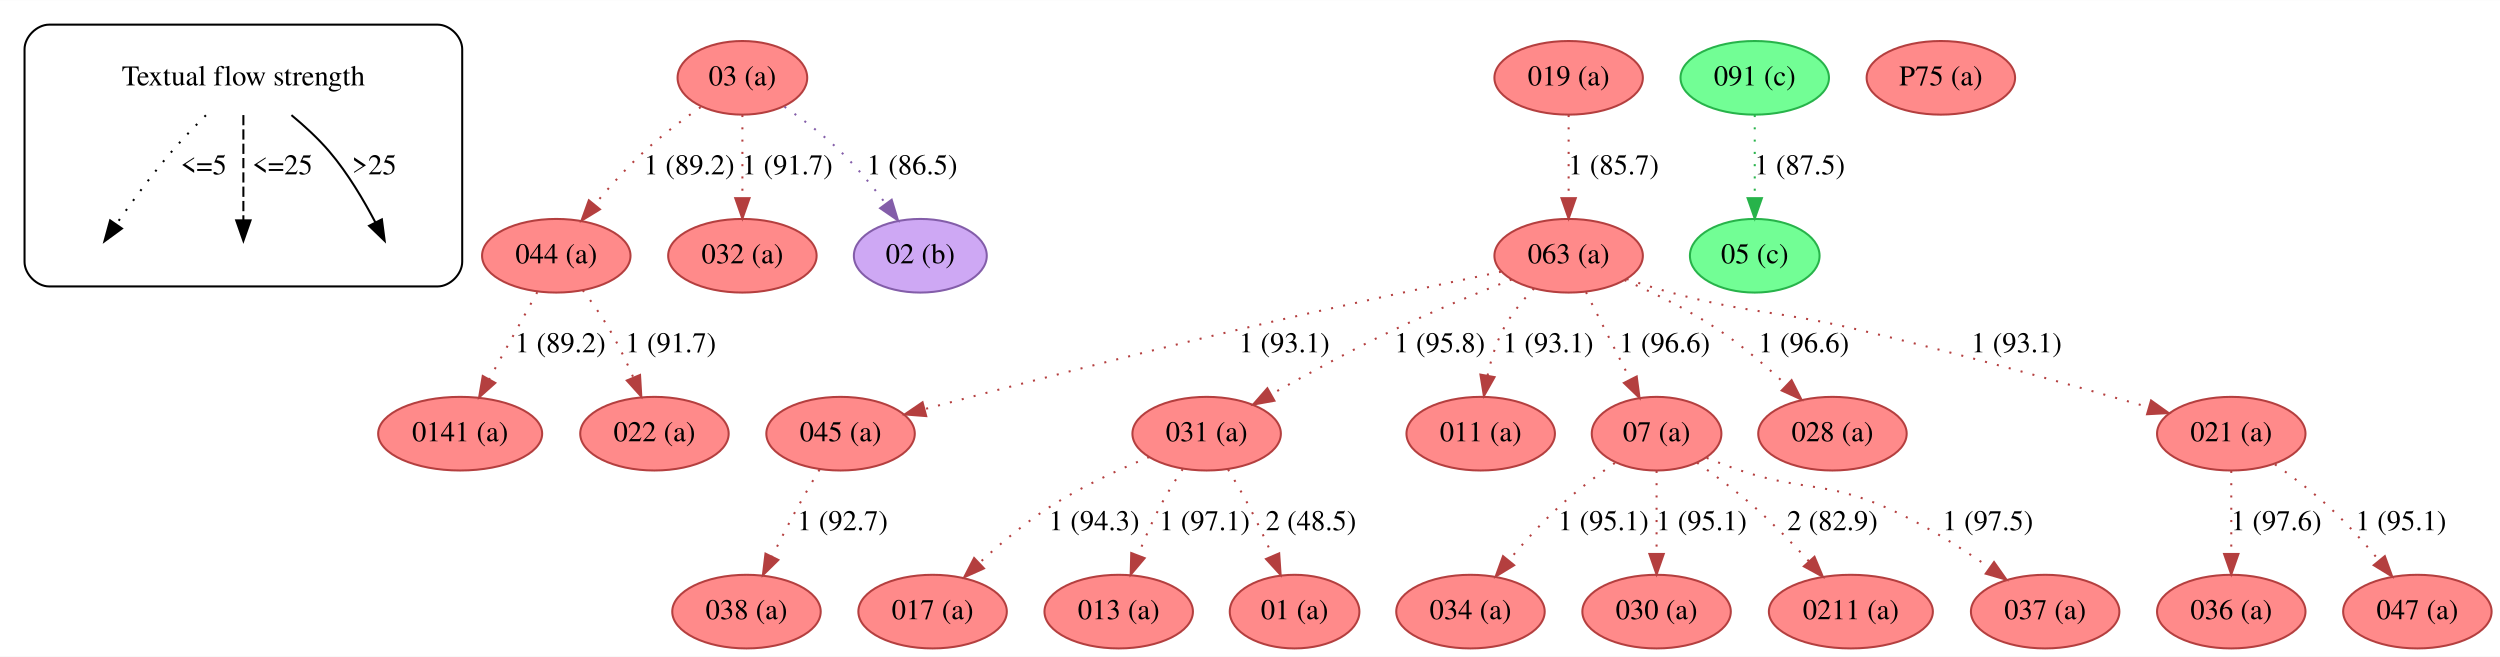
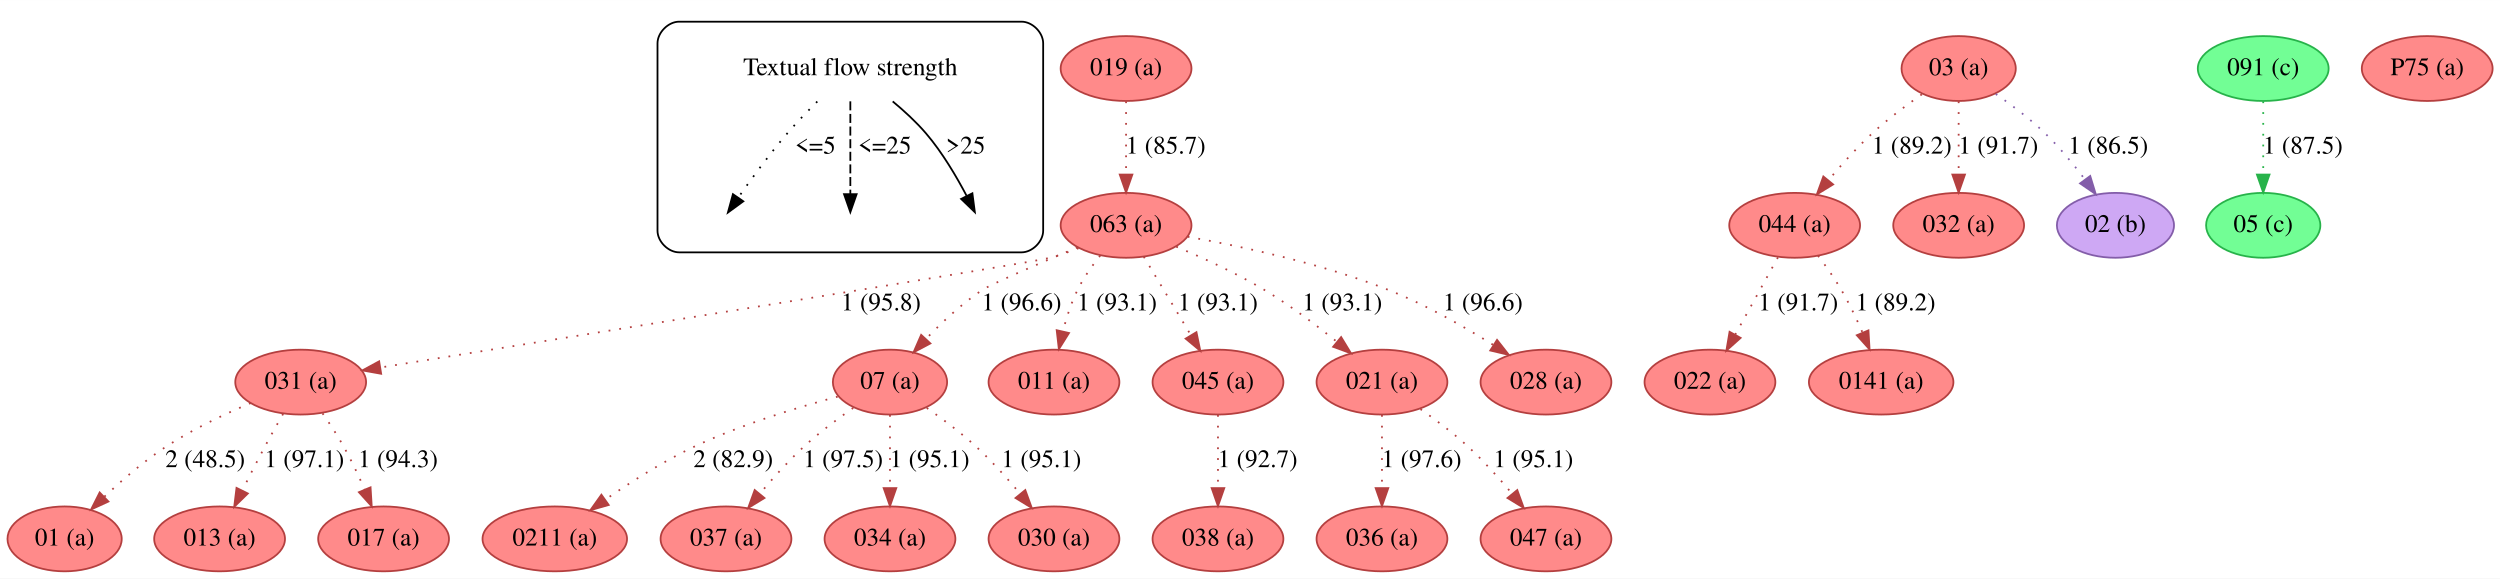
- <svg xmlns="http://www.w3.org/2000/svg" width="1222pt" height="321pt" viewBox="0.00 0.00 1222.40 321.00">
+ <svg xmlns="http://www.w3.org/2000/svg" width="1387pt" height="321pt" viewBox="0.00 0.00 1387.24 321.00">
  <g id="graph0" class="graph" transform="scale(1 1) rotate(0) translate(4 317)">
-     <polygon fill="white" stroke="none" points="-4,4 -4,-317 1218.4,-317 1218.4,4 -4,4" />
+     <polygon fill="white" stroke="none" points="-4,4 -4,-317 1383.24,-317 1383.24,4 -4,4" />
    <g id="clust1" class="cluster">
-       <path fill="none" stroke="black" d="M20,-177C20,-177 210,-177 210,-177 216,-177 222,-183 222,-189 222,-189 222,-293 222,-293 222,-299 216,-305 210,-305 210,-305 20,-305 20,-305 14,-305 8,-299 8,-293 8,-293 8,-189 8,-189 8,-183 14,-177 20,-177" />
+       <path fill="none" stroke="black" d="M372.847,-177C372.847,-177 562.847,-177 562.847,-177 568.847,-177 574.847,-183 574.847,-189 574.847,-189 574.847,-293 574.847,-293 574.847,-299 568.847,-305 562.847,-305 562.847,-305 372.847,-305 372.847,-305 366.847,-305 360.847,-299 360.847,-293 360.847,-293 360.847,-189 360.847,-189 360.847,-183 366.847,-177 372.847,-177" />
    </g>
    <g id="node1" class="node">
-       <text text-anchor="middle" x="115" y="-275.3" font-family="Times,serif" font-size="14.00">Textual flow strength</text>
+       <text text-anchor="middle" x="467.847" y="-275.3" font-family="Times,serif" font-size="14.00">Textual flow strength</text>
    </g>
    <g id="edge1" class="edge">
-       <path fill="none" stroke="black" stroke-dasharray="1,5" d="M96.666,-260.686C91.132,-255.194 85.161,-248.989 80,-243 70.171,-231.593 60.072,-217.779 52.914,-207.563" />
-       <polygon fill="black" stroke="black" points="55.614,-205.314 47.056,-199.068 49.851,-209.288 55.614,-205.314" />
-       <text text-anchor="middle" x="95.5" y="-231.8" font-family="Times,serif" font-size="14.00">&lt;=5  </text>
+       <path fill="none" stroke="black" stroke-dasharray="1,5" d="M449.513,-260.686C443.98,-255.194 438.008,-248.989 432.847,-243 423.018,-231.593 412.919,-217.779 405.761,-207.563" />
+       <polygon fill="black" stroke="black" points="408.461,-205.314 399.903,-199.068 402.699,-209.288 408.461,-205.314" />
+       <text text-anchor="middle" x="448.347" y="-231.8" font-family="Times,serif" font-size="14.00">&lt;=5  </text>
    </g>
    <g id="edge2" class="edge">
-       <path fill="none" stroke="black" stroke-dasharray="5,2" d="M115,-260.799C115,-245.794 115,-224.174 115,-209.409" />
-       <polygon fill="black" stroke="black" points="118.5,-209.293 115,-199.293 111.5,-209.293 118.5,-209.293" />
-       <text text-anchor="middle" x="134" y="-231.8" font-family="Times,serif" font-size="14.00">  &lt;=25</text>
+       <path fill="none" stroke="black" stroke-dasharray="5,2" d="M467.847,-260.799C467.847,-245.794 467.847,-224.174 467.847,-209.409" />
+       <polygon fill="black" stroke="black" points="471.347,-209.293 467.847,-199.293 464.347,-209.293 471.347,-209.293" />
+       <text text-anchor="middle" x="486.847" y="-231.8" font-family="Times,serif" font-size="14.00">  &lt;=25</text>
    </g>
    <g id="edge3" class="edge">
-       <path fill="none" stroke="black" d="M138.503,-260.76C144.906,-255.462 151.567,-249.344 157,-243 166.087,-232.39 174.095,-218.689 179.546,-208.313" />
-       <polygon fill="black" stroke="black" points="182.722,-209.789 184.091,-199.283 176.469,-206.642 182.722,-209.789" />
-       <text text-anchor="middle" x="179" y="-231.8" font-family="Times,serif" font-size="14.00">&gt;25</text>
+       <path fill="none" stroke="black" d="M491.351,-260.76C497.753,-255.462 504.414,-249.344 509.847,-243 518.935,-232.39 526.942,-218.689 532.394,-208.313" />
+       <polygon fill="black" stroke="black" points="535.569,-209.789 536.938,-199.283 529.316,-206.642 535.569,-209.789" />
+       <text text-anchor="middle" x="531.847" y="-231.8" font-family="Times,serif" font-size="14.00">&gt;25</text>
    </g>
    <g id="node5" class="node">
-       <ellipse fill="#ff8a8a" stroke="#b43f3f" cx="359" cy="-279" rx="31.695" ry="18" />
-       <text text-anchor="middle" x="359" y="-275.3" font-family="Times,serif" font-size="14.00">03 (a)</text>
+       <ellipse fill="#ff8a8a" stroke="#b43f3f" cx="162.847" cy="-105" rx="36.294" ry="18" />
+       <text text-anchor="middle" x="162.847" y="-101.3" font-family="Times,serif" font-size="14.00">031 (a)</text>
    </g>
    <g id="node6" class="node">
-       <ellipse fill="#ff8a8a" stroke="#b43f3f" cx="268" cy="-192" rx="36.294" ry="18" />
-       <text text-anchor="middle" x="268" y="-188.3" font-family="Times,serif" font-size="14.00">044 (a)</text>
+       <ellipse fill="#ff8a8a" stroke="#b43f3f" cx="31.847" cy="-18" rx="31.695" ry="18" />
+       <text text-anchor="middle" x="31.847" y="-14.3" font-family="Times,serif" font-size="14.00">01 (a)</text>
    </g>
    <g id="edge4" class="edge">
-       <path fill="none" stroke="#b43f3f" stroke-dasharray="1,5" d="M338.581,-264.672C329.737,-258.512 319.489,-250.834 311,-243 302.456,-235.115 293.924,-225.619 286.74,-217.029" />
-       <polygon fill="#b43f3f" stroke="#b43f3f" points="289.344,-214.685 280.308,-209.155 283.923,-219.113 289.344,-214.685" />
-       <text text-anchor="middle" x="333" y="-231.8" font-family="Times,serif" font-size="14.00">1 (89.2)</text>
+       <path fill="none" stroke="#b43f3f" stroke-dasharray="1,5" d="M135.1,-93.351C120.494,-87.186 102.604,-78.726 87.847,-69 75.825,-61.077 63.751,-50.681 53.908,-41.422" />
+       <polygon fill="#b43f3f" stroke="#b43f3f" points="56.163,-38.734 46.537,-34.309 51.303,-43.772 56.163,-38.734" />
+       <text text-anchor="middle" x="109.847" y="-57.8" font-family="Times,serif" font-size="14.00">2 (48.5)</text>
    </g>
    <g id="node7" class="node">
-       <ellipse fill="#ff8a8a" stroke="#b43f3f" cx="359" cy="-192" rx="36.294" ry="18" />
-       <text text-anchor="middle" x="359" y="-188.3" font-family="Times,serif" font-size="14.00">032 (a)</text>
+       <ellipse fill="#ff8a8a" stroke="#b43f3f" cx="117.847" cy="-18" rx="36.294" ry="18" />
+       <text text-anchor="middle" x="117.847" y="-14.3" font-family="Times,serif" font-size="14.00">013 (a)</text>
    </g>
    <g id="edge5" class="edge">
-       <path fill="none" stroke="#b43f3f" stroke-dasharray="1,5" d="M359,-260.799C359,-249.163 359,-233.548 359,-220.237" />
-       <polygon fill="#b43f3f" stroke="#b43f3f" points="362.5,-220.175 359,-210.175 355.5,-220.175 362.5,-220.175" />
-       <text text-anchor="middle" x="381" y="-231.8" font-family="Times,serif" font-size="14.00">1 (91.7)</text>
+       <path fill="none" stroke="#b43f3f" stroke-dasharray="1,5" d="M153.094,-87.371C149.773,-81.593 146.083,-75.047 142.847,-69 138.68,-61.213 134.316,-52.645 130.423,-44.834" />
+       <polygon fill="#b43f3f" stroke="#b43f3f" points="133.519,-43.2 125.951,-35.785 127.244,-46.301 133.519,-43.2" />
+       <text text-anchor="middle" x="164.847" y="-57.8" font-family="Times,serif" font-size="14.00">1 (97.1)</text>
    </g>
    <g id="node8" class="node">
-       <ellipse fill="#cea8f4" stroke="#835da9" cx="446" cy="-192" rx="32.494" ry="18" />
-       <text text-anchor="middle" x="446" y="-188.3" font-family="Times,serif" font-size="14.00">02 (b)</text>
+       <ellipse fill="#ff8a8a" stroke="#b43f3f" cx="208.847" cy="-18" rx="36.294" ry="18" />
+       <text text-anchor="middle" x="208.847" y="-14.3" font-family="Times,serif" font-size="14.00">017 (a)</text>
    </g>
    <g id="edge6" class="edge">
-       <path fill="none" stroke="#835da9" stroke-dasharray="1,5" d="M379.599,-264.862C388.476,-258.738 398.701,-251.034 407,-243 414.949,-235.304 422.667,-225.945 429.111,-217.414" />
-       <polygon fill="#835da9" stroke="#835da9" points="432.004,-219.388 435.091,-209.252 426.358,-215.25 432.004,-219.388" />
-       <text text-anchor="middle" x="442" y="-231.8" font-family="Times,serif" font-size="14.00">1 (86.5)</text>
+       <path fill="none" stroke="#b43f3f" stroke-dasharray="1,5" d="M174.977,-87.67C178.996,-81.917 183.336,-75.309 186.847,-69 190.997,-61.542 194.949,-53.148 198.328,-45.398" />
+       <polygon fill="#b43f3f" stroke="#b43f3f" points="201.611,-46.618 202.274,-36.044 195.162,-43.897 201.611,-46.618" />
+       <text text-anchor="middle" x="216.847" y="-57.8" font-family="Times,serif" font-size="14.00">1 (94.3)</text>
    </g>
    <g id="node9" class="node">
-       <ellipse fill="#ff8a8a" stroke="#b43f3f" cx="221" cy="-105" rx="40.094" ry="18" />
-       <text text-anchor="middle" x="221" y="-101.3" font-family="Times,serif" font-size="14.00">0141 (a)</text>
+       <ellipse fill="#ff8a8a" stroke="#b43f3f" cx="991.847" cy="-192" rx="36.294" ry="18" />
+       <text text-anchor="middle" x="991.847" y="-188.3" font-family="Times,serif" font-size="14.00">044 (a)</text>
+     </g>
+     <g id="node10" class="node">
+       <ellipse fill="#ff8a8a" stroke="#b43f3f" cx="944.847" cy="-105" rx="36.294" ry="18" />
+       <text text-anchor="middle" x="944.847" y="-101.3" font-family="Times,serif" font-size="14.00">022 (a)</text>
    </g>
    <g id="edge7" class="edge">
-       <path fill="none" stroke="#b43f3f" stroke-dasharray="1,5" d="M258.714,-174.207C252.02,-162.099 242.859,-145.533 235.243,-131.759" />
-       <polygon fill="#b43f3f" stroke="#b43f3f" points="238.168,-129.816 230.266,-122.758 232.042,-133.203 238.168,-129.816" />
-       <text text-anchor="middle" x="270" y="-144.8" font-family="Times,serif" font-size="14.00">1 (89.2)</text>
-     </g>
-     <g id="node10" class="node">
-       <ellipse fill="#ff8a8a" stroke="#b43f3f" cx="316" cy="-105" rx="36.294" ry="18" />
-       <text text-anchor="middle" x="316" y="-101.3" font-family="Times,serif" font-size="14.00">022 (a)</text>
+       <path fill="none" stroke="#b43f3f" stroke-dasharray="1,5" d="M982.561,-174.207C975.823,-162.021 966.587,-145.318 958.942,-131.491" />
+       <polygon fill="#b43f3f" stroke="#b43f3f" points="961.856,-129.527 953.954,-122.469 955.73,-132.914 961.856,-129.527" />
+       <text text-anchor="middle" x="993.847" y="-144.8" font-family="Times,serif" font-size="14.00">1 (91.7)</text>
+     </g>
+     <g id="node11" class="node">
+       <ellipse fill="#ff8a8a" stroke="#b43f3f" cx="1039.85" cy="-105" rx="40.094" ry="18" />
+       <text text-anchor="middle" x="1039.85" y="-101.3" font-family="Times,serif" font-size="14.00">0141 (a)</text>
    </g>
    <g id="edge8" class="edge">
-       <path fill="none" stroke="#b43f3f" stroke-dasharray="1,5" d="M280.959,-175.139C285.395,-169.316 290.195,-162.544 294,-156 298.291,-148.622 302.284,-140.251 305.658,-132.498" />
-       <polygon fill="#b43f3f" stroke="#b43f3f" points="308.947,-133.706 309.577,-123.13 302.489,-131.004 308.947,-133.706" />
-       <text text-anchor="middle" x="324" y="-144.8" font-family="Times,serif" font-size="14.00">1 (91.7)</text>
-     </g>
-     <g id="node11" class="node">
-       <ellipse fill="#ff8a8a" stroke="#b43f3f" cx="763" cy="-192" rx="36.294" ry="18" />
-       <text text-anchor="middle" x="763" y="-188.3" font-family="Times,serif" font-size="14.00">063 (a)</text>
+       <path fill="none" stroke="#b43f3f" stroke-dasharray="1,5" d="M1004.81,-175.139C1009.24,-169.316 1014.04,-162.544 1017.85,-156 1022.14,-148.622 1026.13,-140.251 1029.5,-132.498" />
+       <polygon fill="#b43f3f" stroke="#b43f3f" points="1032.79,-133.706 1033.42,-123.13 1026.34,-131.004 1032.79,-133.706" />
+       <text text-anchor="middle" x="1047.85" y="-144.8" font-family="Times,serif" font-size="14.00">1 (89.2)</text>
    </g>
    <g id="node12" class="node">
-       <ellipse fill="#ff8a8a" stroke="#b43f3f" cx="407" cy="-105" rx="36.294" ry="18" />
-       <text text-anchor="middle" x="407" y="-101.3" font-family="Times,serif" font-size="14.00">045 (a)</text>
+       <ellipse fill="#ff8a8a" stroke="#b43f3f" cx="1082.85" cy="-279" rx="31.695" ry="18" />
+       <text text-anchor="middle" x="1082.85" y="-275.3" font-family="Times,serif" font-size="14.00">03 (a)</text>
    </g>
    <g id="edge9" class="edge">
-       <path fill="none" stroke="#b43f3f" stroke-dasharray="1,5" d="M729.926,-184.183C697.322,-177.375 646.118,-166.448 602,-156 548.658,-143.368 487.481,-127.446 448.092,-117.007" />
-       <polygon fill="#b43f3f" stroke="#b43f3f" points="448.884,-113.596 438.321,-114.411 447.087,-120.361 448.884,-113.596" />
-       <text text-anchor="middle" x="624" y="-144.8" font-family="Times,serif" font-size="14.00">1 (93.1)</text>
+       <path fill="none" stroke="#b43f3f" stroke-dasharray="1,5" d="M1062.43,-264.672C1053.58,-258.512 1043.34,-250.834 1034.85,-243 1026.3,-235.115 1017.77,-225.619 1010.59,-217.029" />
+       <polygon fill="#b43f3f" stroke="#b43f3f" points="1013.19,-214.685 1004.15,-209.155 1007.77,-219.113 1013.19,-214.685" />
+       <text text-anchor="middle" x="1056.85" y="-231.8" font-family="Times,serif" font-size="14.00">1 (89.2)</text>
    </g>
    <g id="node13" class="node">
-       <ellipse fill="#ff8a8a" stroke="#b43f3f" cx="586" cy="-105" rx="36.294" ry="18" />
-       <text text-anchor="middle" x="586" y="-101.3" font-family="Times,serif" font-size="14.00">031 (a)</text>
+       <ellipse fill="#ff8a8a" stroke="#b43f3f" cx="1082.85" cy="-192" rx="36.294" ry="18" />
+       <text text-anchor="middle" x="1082.85" y="-188.3" font-family="Times,serif" font-size="14.00">032 (a)</text>
    </g>
    <g id="edge10" class="edge">
-       <path fill="none" stroke="#b43f3f" stroke-dasharray="1,5" d="M735.11,-180.39C718.36,-173.802 696.733,-164.916 678,-156 657.453,-146.221 635.002,-134.05 617.423,-124.165" />
-       <polygon fill="#b43f3f" stroke="#b43f3f" points="619.136,-121.113 608.71,-119.229 615.685,-127.203 619.136,-121.113" />
-       <text text-anchor="middle" x="700" y="-144.8" font-family="Times,serif" font-size="14.00">1 (95.8)</text>
+       <path fill="none" stroke="#b43f3f" stroke-dasharray="1,5" d="M1082.85,-260.799C1082.85,-249.163 1082.85,-233.548 1082.85,-220.237" />
+       <polygon fill="#b43f3f" stroke="#b43f3f" points="1086.35,-220.175 1082.85,-210.175 1079.35,-220.175 1086.35,-220.175" />
+       <text text-anchor="middle" x="1104.85" y="-231.8" font-family="Times,serif" font-size="14.00">1 (91.7)</text>
    </g>
    <g id="node14" class="node">
-       <ellipse fill="#ff8a8a" stroke="#b43f3f" cx="720" cy="-105" rx="36.294" ry="18" />
-       <text text-anchor="middle" x="720" y="-101.3" font-family="Times,serif" font-size="14.00">011 (a)</text>
+       <ellipse fill="#cea8f4" stroke="#835da9" cx="1169.85" cy="-192" rx="32.494" ry="18" />
+       <text text-anchor="middle" x="1169.85" y="-188.3" font-family="Times,serif" font-size="14.00">02 (b)</text>
    </g>
    <g id="edge11" class="edge">
-       <path fill="none" stroke="#b43f3f" stroke-dasharray="1,5" d="M746.058,-175.991C740.504,-170.247 734.792,-163.308 731,-156 727.398,-149.057 724.972,-140.979 723.34,-133.367" />
-       <polygon fill="#b43f3f" stroke="#b43f3f" points="726.769,-132.658 721.57,-123.426 719.877,-133.885 726.769,-132.658" />
-       <text text-anchor="middle" x="753" y="-144.8" font-family="Times,serif" font-size="14.00">1 (93.1)</text>
+       <path fill="none" stroke="#835da9" stroke-dasharray="1,5" d="M1103.45,-264.862C1112.32,-258.738 1122.55,-251.034 1130.85,-243 1138.8,-235.304 1146.51,-225.945 1152.96,-217.414" />
+       <polygon fill="#835da9" stroke="#835da9" points="1155.85,-219.388 1158.94,-209.252 1150.21,-215.25 1155.85,-219.388" />
+       <text text-anchor="middle" x="1165.85" y="-231.8" font-family="Times,serif" font-size="14.00">1 (86.5)</text>
    </g>
    <g id="node15" class="node">
-       <ellipse fill="#ff8a8a" stroke="#b43f3f" cx="806" cy="-105" rx="31.695" ry="18" />
-       <text text-anchor="middle" x="806" y="-101.3" font-family="Times,serif" font-size="14.00">07 (a)</text>
+       <ellipse fill="#ff8a8a" stroke="#b43f3f" cx="620.847" cy="-192" rx="36.294" ry="18" />
+       <text text-anchor="middle" x="620.847" y="-188.3" font-family="Times,serif" font-size="14.00">063 (a)</text>
    </g>
    <g id="edge12" class="edge">
-       <path fill="none" stroke="#b43f3f" stroke-dasharray="1,5" d="M771.495,-174.207C777.66,-162.021 786.11,-145.318 793.105,-131.491" />
-       <polygon fill="#b43f3f" stroke="#b43f3f" points="796.278,-132.972 797.669,-122.469 790.031,-129.812 796.278,-132.972" />
-       <text text-anchor="middle" x="810" y="-144.8" font-family="Times,serif" font-size="14.00">1 (96.6)</text>
+       <path fill="none" stroke="#b43f3f" stroke-dasharray="1,5" d="M594.496,-179.297C589.375,-177.32 583.998,-175.444 578.847,-174 569.886,-171.488 312.365,-130.011 207.067,-113.096" />
+       <polygon fill="#b43f3f" stroke="#b43f3f" points="207.498,-109.62 197.069,-111.49 206.388,-116.532 207.498,-109.62" />
+       <text text-anchor="middle" x="484.847" y="-144.8" font-family="Times,serif" font-size="14.00">1 (95.8)</text>
    </g>
    <g id="node16" class="node">
-       <ellipse fill="#ff8a8a" stroke="#b43f3f" cx="892" cy="-105" rx="36.294" ry="18" />
-       <text text-anchor="middle" x="892" y="-101.3" font-family="Times,serif" font-size="14.00">028 (a)</text>
+       <ellipse fill="#ff8a8a" stroke="#b43f3f" cx="489.847" cy="-105" rx="31.695" ry="18" />
+       <text text-anchor="middle" x="489.847" y="-101.3" font-family="Times,serif" font-size="14.00">07 (a)</text>
    </g>
    <g id="edge13" class="edge">
-       <path fill="none" stroke="#b43f3f" stroke-dasharray="1,5" d="M790.337,-180.088C804.484,-173.906 821.732,-165.511 836,-156 847.809,-148.128 859.704,-137.906 869.475,-128.758" />
-       <polygon fill="#b43f3f" stroke="#b43f3f" points="872.021,-131.166 876.814,-121.717 867.175,-126.115 872.021,-131.166" />
-       <text text-anchor="middle" x="878" y="-144.8" font-family="Times,serif" font-size="14.00">1 (96.6)</text>
+       <path fill="none" stroke="#b43f3f" stroke-dasharray="1,5" d="M593.906,-179.782C572.571,-170.804 545.59,-159.203 540.847,-156 529.608,-148.41 518.663,-138.179 509.813,-128.949" />
+       <polygon fill="#b43f3f" stroke="#b43f3f" points="512.278,-126.46 502.91,-121.511 507.147,-131.221 512.278,-126.46" />
+       <text text-anchor="middle" x="562.847" y="-144.8" font-family="Times,serif" font-size="14.00">1 (96.6)</text>
    </g>
    <g id="node17" class="node">
-       <ellipse fill="#ff8a8a" stroke="#b43f3f" cx="1087" cy="-105" rx="36.294" ry="18" />
-       <text text-anchor="middle" x="1087" y="-101.3" font-family="Times,serif" font-size="14.00">021 (a)</text>
+       <ellipse fill="#ff8a8a" stroke="#b43f3f" cx="580.847" cy="-105" rx="36.294" ry="18" />
+       <text text-anchor="middle" x="580.847" y="-101.3" font-family="Times,serif" font-size="14.00">011 (a)</text>
    </g>
    <g id="edge14" class="edge">
-       <path fill="none" stroke="#b43f3f" stroke-dasharray="1,5" d="M791.356,-180.632C798.375,-178.268 805.915,-175.896 813,-174 852.826,-163.341 863.867,-165.439 904,-156 953.379,-144.386 1009.58,-128.649 1046.52,-117.953" />
-       <polygon fill="#b43f3f" stroke="#b43f3f" points="1047.79,-121.231 1056.41,-115.078 1045.83,-114.509 1047.79,-121.231" />
-       <text text-anchor="middle" x="982" y="-144.8" font-family="Times,serif" font-size="14.00">1 (93.1)</text>
+       <path fill="none" stroke="#b43f3f" stroke-dasharray="1,5" d="M606.471,-175.178C601.89,-169.465 597.157,-162.753 593.847,-156 590.373,-148.913 587.752,-140.79 585.807,-133.18" />
+       <polygon fill="#b43f3f" stroke="#b43f3f" points="589.184,-132.246 583.558,-123.268 582.357,-133.795 589.184,-132.246" />
+       <text text-anchor="middle" x="615.847" y="-144.8" font-family="Times,serif" font-size="14.00">1 (93.1)</text>
    </g>
    <g id="node18" class="node">
-       <ellipse fill="#ff8a8a" stroke="#b43f3f" cx="361" cy="-18" rx="36.294" ry="18" />
-       <text text-anchor="middle" x="361" y="-14.3" font-family="Times,serif" font-size="14.00">038 (a)</text>
+       <ellipse fill="#ff8a8a" stroke="#b43f3f" cx="671.847" cy="-105" rx="36.294" ry="18" />
+       <text text-anchor="middle" x="671.847" y="-101.3" font-family="Times,serif" font-size="14.00">045 (a)</text>
    </g>
    <g id="edge15" class="edge">
-       <path fill="none" stroke="#b43f3f" stroke-dasharray="1,5" d="M396.695,-87.417C393.202,-81.644 389.342,-75.088 386,-69 381.75,-61.258 377.363,-52.702 373.472,-44.889" />
-       <polygon fill="#b43f3f" stroke="#b43f3f" points="376.572,-43.26 369.017,-35.833 370.291,-46.351 376.572,-43.26" />
-       <text text-anchor="middle" x="408" y="-57.8" font-family="Times,serif" font-size="14.00">1 (92.7)</text>
+       <path fill="none" stroke="#b43f3f" stroke-dasharray="1,5" d="M630.68,-174.611C638.089,-162.264 648.377,-145.117 656.815,-131.053" />
+       <polygon fill="#b43f3f" stroke="#b43f3f" points="659.9,-132.714 662.044,-122.339 653.898,-129.113 659.9,-132.714" />
+       <text text-anchor="middle" x="671.847" y="-144.8" font-family="Times,serif" font-size="14.00">1 (93.1)</text>
    </g>
    <g id="node19" class="node">
-       <ellipse fill="#ff8a8a" stroke="#b43f3f" cx="452" cy="-18" rx="36.294" ry="18" />
-       <text text-anchor="middle" x="452" y="-14.3" font-family="Times,serif" font-size="14.00">017 (a)</text>
+       <ellipse fill="#ff8a8a" stroke="#b43f3f" cx="762.847" cy="-105" rx="36.294" ry="18" />
+       <text text-anchor="middle" x="762.847" y="-101.3" font-family="Times,serif" font-size="14.00">021 (a)</text>
    </g>
    <g id="edge16" class="edge">
-       <path fill="none" stroke="#b43f3f" stroke-dasharray="1,5" d="M557.897,-93.558C542.84,-87.397 524.297,-78.877 509,-69 496.958,-61.225 484.848,-51.017 474.906,-41.854" />
-       <polygon fill="#b43f3f" stroke="#b43f3f" points="477.111,-39.122 467.44,-34.795 472.302,-44.209 477.111,-39.122" />
-       <text text-anchor="middle" x="531" y="-57.8" font-family="Times,serif" font-size="14.00">1 (94.3)</text>
+       <path fill="none" stroke="#b43f3f" stroke-dasharray="1,5" d="M648.703,-180.161C663.687,-173.885 682.24,-165.38 697.847,-156 711.693,-147.679 726.033,-136.912 737.711,-127.502" />
+       <polygon fill="#b43f3f" stroke="#b43f3f" points="740.19,-129.995 745.698,-120.944 735.748,-124.585 740.19,-129.995" />
+       <text text-anchor="middle" x="740.847" y="-144.8" font-family="Times,serif" font-size="14.00">1 (93.1)</text>
    </g>
    <g id="node20" class="node">
-       <ellipse fill="#ff8a8a" stroke="#b43f3f" cx="543" cy="-18" rx="36.294" ry="18" />
-       <text text-anchor="middle" x="543" y="-14.3" font-family="Times,serif" font-size="14.00">013 (a)</text>
+       <ellipse fill="#ff8a8a" stroke="#b43f3f" cx="853.847" cy="-105" rx="36.294" ry="18" />
+       <text text-anchor="middle" x="853.847" y="-101.3" font-family="Times,serif" font-size="14.00">028 (a)</text>
    </g>
    <g id="edge17" class="edge">
-       <path fill="none" stroke="#b43f3f" stroke-dasharray="1,5" d="M574.298,-87.679C570.44,-81.927 566.296,-75.317 563,-69 559.107,-61.54 555.48,-53.146 552.412,-45.396" />
-       <polygon fill="#b43f3f" stroke="#b43f3f" points="555.68,-44.141 548.848,-36.043 549.138,-46.634 555.68,-44.141" />
-       <text text-anchor="middle" x="585" y="-57.8" font-family="Times,serif" font-size="14.00">1 (97.1)</text>
+       <path fill="none" stroke="#b43f3f" stroke-dasharray="1,5" d="M655.031,-185.665C685.17,-180.296 729.91,-170.687 766.847,-156 787.062,-147.962 808.257,-135.869 824.665,-125.589" />
+       <polygon fill="#b43f3f" stroke="#b43f3f" points="826.71,-128.436 833.252,-120.102 822.941,-122.537 826.71,-128.436" />
+       <text text-anchor="middle" x="818.847" y="-144.8" font-family="Times,serif" font-size="14.00">1 (96.6)</text>
+     </g>
+     <g id="node22" class="node">
+       <ellipse fill="#ff8a8a" stroke="#b43f3f" cx="303.847" cy="-18" rx="40.094" ry="18" />
+       <text text-anchor="middle" x="303.847" y="-14.3" font-family="Times,serif" font-size="14.00">0211 (a)</text>
+     </g>
+     <g id="edge19" class="edge">
+       <path fill="none" stroke="#b43f3f" stroke-dasharray="1,5" d="M460.824,-96.938C438.392,-90.948 406.881,-81.361 380.847,-69 363.796,-60.904 346.044,-49.599 331.887,-39.786" />
+       <polygon fill="#b43f3f" stroke="#b43f3f" points="333.762,-36.825 323.575,-33.911 329.721,-42.541 333.762,-36.825" />
+       <text text-anchor="middle" x="402.847" y="-57.8" font-family="Times,serif" font-size="14.00">2 (82.9)</text>
+     </g>
+     <g id="node23" class="node">
+       <ellipse fill="#ff8a8a" stroke="#b43f3f" cx="398.847" cy="-18" rx="36.294" ry="18" />
+       <text text-anchor="middle" x="398.847" y="-14.3" font-family="Times,serif" font-size="14.00">037 (a)</text>
+     </g>
+     <g id="edge20" class="edge">
+       <path fill="none" stroke="#b43f3f" stroke-dasharray="1,5" d="M469.428,-90.672C460.585,-84.512 450.336,-76.834 441.847,-69 433.303,-61.115 424.771,-51.619 417.587,-43.029" />
+       <polygon fill="#b43f3f" stroke="#b43f3f" points="420.191,-40.685 411.155,-35.154 414.77,-45.114 420.191,-40.685" />
+       <text text-anchor="middle" x="463.847" y="-57.8" font-family="Times,serif" font-size="14.00">1 (97.5)</text>
+     </g>
+     <g id="node24" class="node">
+       <ellipse fill="#ff8a8a" stroke="#b43f3f" cx="489.847" cy="-18" rx="36.294" ry="18" />
+       <text text-anchor="middle" x="489.847" y="-14.3" font-family="Times,serif" font-size="14.00">034 (a)</text>
+     </g>
+     <g id="edge21" class="edge">
+       <path fill="none" stroke="#b43f3f" stroke-dasharray="1,5" d="M489.847,-86.799C489.847,-75.163 489.847,-59.548 489.847,-46.237" />
+       <polygon fill="#b43f3f" stroke="#b43f3f" points="493.347,-46.175 489.847,-36.175 486.347,-46.175 493.347,-46.175" />
+       <text text-anchor="middle" x="511.847" y="-57.8" font-family="Times,serif" font-size="14.00">1 (95.1)</text>
+     </g>
+     <g id="node25" class="node">
+       <ellipse fill="#ff8a8a" stroke="#b43f3f" cx="580.847" cy="-18" rx="36.294" ry="18" />
+       <text text-anchor="middle" x="580.847" y="-14.3" font-family="Times,serif" font-size="14.00">030 (a)</text>
+     </g>
+     <g id="edge22" class="edge">
+       <path fill="none" stroke="#b43f3f" stroke-dasharray="1,5" d="M510.266,-90.672C519.11,-84.512 529.358,-76.834 537.847,-69 546.391,-61.115 554.923,-51.619 562.108,-43.029" />
+       <polygon fill="#b43f3f" stroke="#b43f3f" points="564.924,-45.114 568.54,-35.154 559.503,-40.685 564.924,-45.114" />
+       <text text-anchor="middle" x="573.847" y="-57.8" font-family="Times,serif" font-size="14.00">1 (95.1)</text>
+     </g>
+     <g id="node26" class="node">
+       <ellipse fill="#ff8a8a" stroke="#b43f3f" cx="671.847" cy="-18" rx="36.294" ry="18" />
+       <text text-anchor="middle" x="671.847" y="-14.3" font-family="Times,serif" font-size="14.00">038 (a)</text>
+     </g>
+     <g id="edge23" class="edge">
+       <path fill="none" stroke="#b43f3f" stroke-dasharray="1,5" d="M671.847,-86.799C671.847,-75.163 671.847,-59.548 671.847,-46.237" />
+       <polygon fill="#b43f3f" stroke="#b43f3f" points="675.347,-46.175 671.847,-36.175 668.347,-46.175 675.347,-46.175" />
+       <text text-anchor="middle" x="693.847" y="-57.8" font-family="Times,serif" font-size="14.00">1 (92.7)</text>
+     </g>
+     <g id="node27" class="node">
+       <ellipse fill="#ff8a8a" stroke="#b43f3f" cx="762.847" cy="-18" rx="36.294" ry="18" />
+       <text text-anchor="middle" x="762.847" y="-14.3" font-family="Times,serif" font-size="14.00">036 (a)</text>
+     </g>
+     <g id="edge24" class="edge">
+       <path fill="none" stroke="#b43f3f" stroke-dasharray="1,5" d="M762.847,-86.799C762.847,-75.163 762.847,-59.548 762.847,-46.237" />
+       <polygon fill="#b43f3f" stroke="#b43f3f" points="766.347,-46.175 762.847,-36.175 759.347,-46.175 766.347,-46.175" />
+       <text text-anchor="middle" x="784.847" y="-57.8" font-family="Times,serif" font-size="14.00">1 (97.6)</text>
+     </g>
+     <g id="node28" class="node">
+       <ellipse fill="#ff8a8a" stroke="#b43f3f" cx="853.847" cy="-18" rx="36.294" ry="18" />
+       <text text-anchor="middle" x="853.847" y="-14.3" font-family="Times,serif" font-size="14.00">047 (a)</text>
+     </g>
+     <g id="edge25" class="edge">
+       <path fill="none" stroke="#b43f3f" stroke-dasharray="1,5" d="M784.219,-90.006C792.84,-83.963 802.662,-76.554 810.847,-69 819.391,-61.115 827.923,-51.619 835.108,-43.029" />
+       <polygon fill="#b43f3f" stroke="#b43f3f" points="837.924,-45.114 841.54,-35.154 832.503,-40.685 837.924,-45.114" />
+       <text text-anchor="middle" x="846.847" y="-57.8" font-family="Times,serif" font-size="14.00">1 (95.1)</text>
    </g>
    <g id="node21" class="node">
-       <ellipse fill="#ff8a8a" stroke="#b43f3f" cx="629" cy="-18" rx="31.695" ry="18" />
-       <text text-anchor="middle" x="629" y="-14.3" font-family="Times,serif" font-size="14.00">01 (a)</text>
+       <ellipse fill="#ff8a8a" stroke="#b43f3f" cx="620.847" cy="-279" rx="36.294" ry="18" />
+       <text text-anchor="middle" x="620.847" y="-275.3" font-family="Times,serif" font-size="14.00">019 (a)</text>
    </g>
    <g id="edge18" class="edge">
-       <path fill="none" stroke="#b43f3f" stroke-dasharray="1,5" d="M596.477,-87.509C599.983,-81.743 603.809,-75.168 607,-69 610.922,-61.419 614.806,-52.989 618.193,-45.243" />
-       <polygon fill="#b43f3f" stroke="#b43f3f" points="621.469,-46.485 622.184,-35.914 615.033,-43.731 621.469,-46.485" />
-       <text text-anchor="middle" x="637" y="-57.8" font-family="Times,serif" font-size="14.00">2 (48.5)</text>
-     </g>
-     <g id="node22" class="node">
-       <ellipse fill="#ff8a8a" stroke="#b43f3f" cx="715" cy="-18" rx="36.294" ry="18" />
-       <text text-anchor="middle" x="715" y="-14.3" font-family="Times,serif" font-size="14.00">034 (a)</text>
-     </g>
-     <g id="edge19" class="edge">
-       <path fill="none" stroke="#b43f3f" stroke-dasharray="1,5" d="M785.581,-90.672C776.737,-84.512 766.489,-76.834 758,-69 749.456,-61.115 740.924,-51.619 733.74,-43.029" />
-       <polygon fill="#b43f3f" stroke="#b43f3f" points="736.344,-40.685 727.308,-35.154 730.923,-45.114 736.344,-40.685" />
-       <text text-anchor="middle" x="780" y="-57.8" font-family="Times,serif" font-size="14.00">1 (95.1)</text>
-     </g>
-     <g id="node23" class="node">
-       <ellipse fill="#ff8a8a" stroke="#b43f3f" cx="806" cy="-18" rx="36.294" ry="18" />
-       <text text-anchor="middle" x="806" y="-14.3" font-family="Times,serif" font-size="14.00">030 (a)</text>
-     </g>
-     <g id="edge20" class="edge">
-       <path fill="none" stroke="#b43f3f" stroke-dasharray="1,5" d="M806,-86.799C806,-75.163 806,-59.548 806,-46.237" />
-       <polygon fill="#b43f3f" stroke="#b43f3f" points="809.5,-46.175 806,-36.175 802.5,-46.175 809.5,-46.175" />
-       <text text-anchor="middle" x="828" y="-57.8" font-family="Times,serif" font-size="14.00">1 (95.1)</text>
-     </g>
-     <g id="node24" class="node">
-       <ellipse fill="#ff8a8a" stroke="#b43f3f" cx="901" cy="-18" rx="40.094" ry="18" />
-       <text text-anchor="middle" x="901" y="-14.3" font-family="Times,serif" font-size="14.00">0211 (a)</text>
-     </g>
-     <g id="edge21" class="edge">
-       <path fill="none" stroke="#b43f3f" stroke-dasharray="1,5" d="M825.786,-90.822C834.703,-84.572 845.185,-76.781 854,-69 863.163,-60.911 872.531,-51.276 880.467,-42.632" />
-       <polygon fill="#b43f3f" stroke="#b43f3f" points="883.21,-44.816 887.306,-35.045 878.01,-40.13 883.21,-44.816" />
-       <text text-anchor="middle" x="892" y="-57.8" font-family="Times,serif" font-size="14.00">2 (82.9)</text>
-     </g>
-     <g id="node25" class="node">
-       <ellipse fill="#ff8a8a" stroke="#b43f3f" cx="996" cy="-18" rx="36.294" ry="18" />
-       <text text-anchor="middle" x="996" y="-14.3" font-family="Times,serif" font-size="14.00">037 (a)</text>
-     </g>
-     <g id="edge22" class="edge">
-       <path fill="none" stroke="#b43f3f" stroke-dasharray="1,5" d="M830.498,-93.165C835.88,-90.976 841.588,-88.797 847,-87 877.894,-76.739 888.133,-81.951 918,-69 935.842,-61.263 954.23,-49.681 968.667,-39.612" />
-       <polygon fill="#b43f3f" stroke="#b43f3f" points="971.002,-42.246 977.106,-33.586 966.934,-36.549 971.002,-42.246" />
-       <text text-anchor="middle" x="968" y="-57.8" font-family="Times,serif" font-size="14.00">1 (97.5)</text>
-     </g>
-     <g id="node26" class="node">
-       <ellipse fill="#ff8a8a" stroke="#b43f3f" cx="1087" cy="-18" rx="36.294" ry="18" />
-       <text text-anchor="middle" x="1087" y="-14.3" font-family="Times,serif" font-size="14.00">036 (a)</text>
-     </g>
-     <g id="edge23" class="edge">
-       <path fill="none" stroke="#b43f3f" stroke-dasharray="1,5" d="M1087,-86.799C1087,-75.163 1087,-59.548 1087,-46.237" />
-       <polygon fill="#b43f3f" stroke="#b43f3f" points="1090.5,-46.175 1087,-36.175 1083.5,-46.175 1090.5,-46.175" />
-       <text text-anchor="middle" x="1109" y="-57.8" font-family="Times,serif" font-size="14.00">1 (97.6)</text>
-     </g>
-     <g id="node27" class="node">
-       <ellipse fill="#ff8a8a" stroke="#b43f3f" cx="1178" cy="-18" rx="36.294" ry="18" />
-       <text text-anchor="middle" x="1178" y="-14.3" font-family="Times,serif" font-size="14.00">047 (a)</text>
-     </g>
-     <g id="edge24" class="edge">
-       <path fill="none" stroke="#b43f3f" stroke-dasharray="1,5" d="M1108.37,-90.006C1116.99,-83.963 1126.81,-76.554 1135,-69 1143.54,-61.115 1152.08,-51.619 1159.26,-43.029" />
-       <polygon fill="#b43f3f" stroke="#b43f3f" points="1162.08,-45.114 1165.69,-35.154 1156.66,-40.685 1162.08,-45.114" />
-       <text text-anchor="middle" x="1170" y="-57.8" font-family="Times,serif" font-size="14.00">1 (95.1)</text>
-     </g>
-     <g id="node28" class="node">
-       <ellipse fill="#ff8a8a" stroke="#b43f3f" cx="763" cy="-279" rx="36.294" ry="18" />
-       <text text-anchor="middle" x="763" y="-275.3" font-family="Times,serif" font-size="14.00">019 (a)</text>
-     </g>
-     <g id="edge25" class="edge">
-       <path fill="none" stroke="#b43f3f" stroke-dasharray="1,5" d="M763,-260.799C763,-249.163 763,-233.548 763,-220.237" />
-       <polygon fill="#b43f3f" stroke="#b43f3f" points="766.5,-220.175 763,-210.175 759.5,-220.175 766.5,-220.175" />
-       <text text-anchor="middle" x="785" y="-231.8" font-family="Times,serif" font-size="14.00">1 (85.7)</text>
+       <path fill="none" stroke="#b43f3f" stroke-dasharray="1,5" d="M620.847,-260.799C620.847,-249.163 620.847,-233.548 620.847,-220.237" />
+       <polygon fill="#b43f3f" stroke="#b43f3f" points="624.347,-220.175 620.847,-210.175 617.347,-220.175 624.347,-220.175" />
+       <text text-anchor="middle" x="642.847" y="-231.8" font-family="Times,serif" font-size="14.00">1 (85.7)</text>
    </g>
    <g id="node29" class="node">
-       <ellipse fill="#72fe95" stroke="#27b34a" cx="854" cy="-279" rx="36.294" ry="18" />
-       <text text-anchor="middle" x="854" y="-275.3" font-family="Times,serif" font-size="14.00">091 (c)</text>
+       <ellipse fill="#72fe95" stroke="#27b34a" cx="1251.85" cy="-279" rx="36.294" ry="18" />
+       <text text-anchor="middle" x="1251.85" y="-275.3" font-family="Times,serif" font-size="14.00">091 (c)</text>
    </g>
    <g id="node30" class="node">
-       <ellipse fill="#72fe95" stroke="#27b34a" cx="854" cy="-192" rx="31.695" ry="18" />
-       <text text-anchor="middle" x="854" y="-188.3" font-family="Times,serif" font-size="14.00">05 (c)</text>
+       <ellipse fill="#72fe95" stroke="#27b34a" cx="1251.85" cy="-192" rx="31.695" ry="18" />
+       <text text-anchor="middle" x="1251.85" y="-188.3" font-family="Times,serif" font-size="14.00">05 (c)</text>
    </g>
    <g id="edge26" class="edge">
-       <path fill="none" stroke="#27b34a" stroke-dasharray="1,5" d="M854,-260.799C854,-249.163 854,-233.548 854,-220.237" />
-       <polygon fill="#27b34a" stroke="#27b34a" points="857.5,-220.175 854,-210.175 850.5,-220.175 857.5,-220.175" />
-       <text text-anchor="middle" x="876" y="-231.8" font-family="Times,serif" font-size="14.00">1 (87.5)</text>
+       <path fill="none" stroke="#27b34a" stroke-dasharray="1,5" d="M1251.85,-260.799C1251.85,-249.163 1251.85,-233.548 1251.85,-220.237" />
+       <polygon fill="#27b34a" stroke="#27b34a" points="1255.35,-220.175 1251.85,-210.175 1248.35,-220.175 1255.35,-220.175" />
+       <text text-anchor="middle" x="1273.85" y="-231.8" font-family="Times,serif" font-size="14.00">1 (87.5)</text>
    </g>
    <g id="node31" class="node">
-       <ellipse fill="#ff8a8a" stroke="#b43f3f" cx="945" cy="-279" rx="36.294" ry="18" />
-       <text text-anchor="middle" x="945" y="-275.3" font-family="Times,serif" font-size="14.00">P75 (a)</text>
+       <ellipse fill="#ff8a8a" stroke="#b43f3f" cx="1342.85" cy="-279" rx="36.294" ry="18" />
+       <text text-anchor="middle" x="1342.85" y="-275.3" font-family="Times,serif" font-size="14.00">P75 (a)</text>
    </g>
  </g>
</svg>
